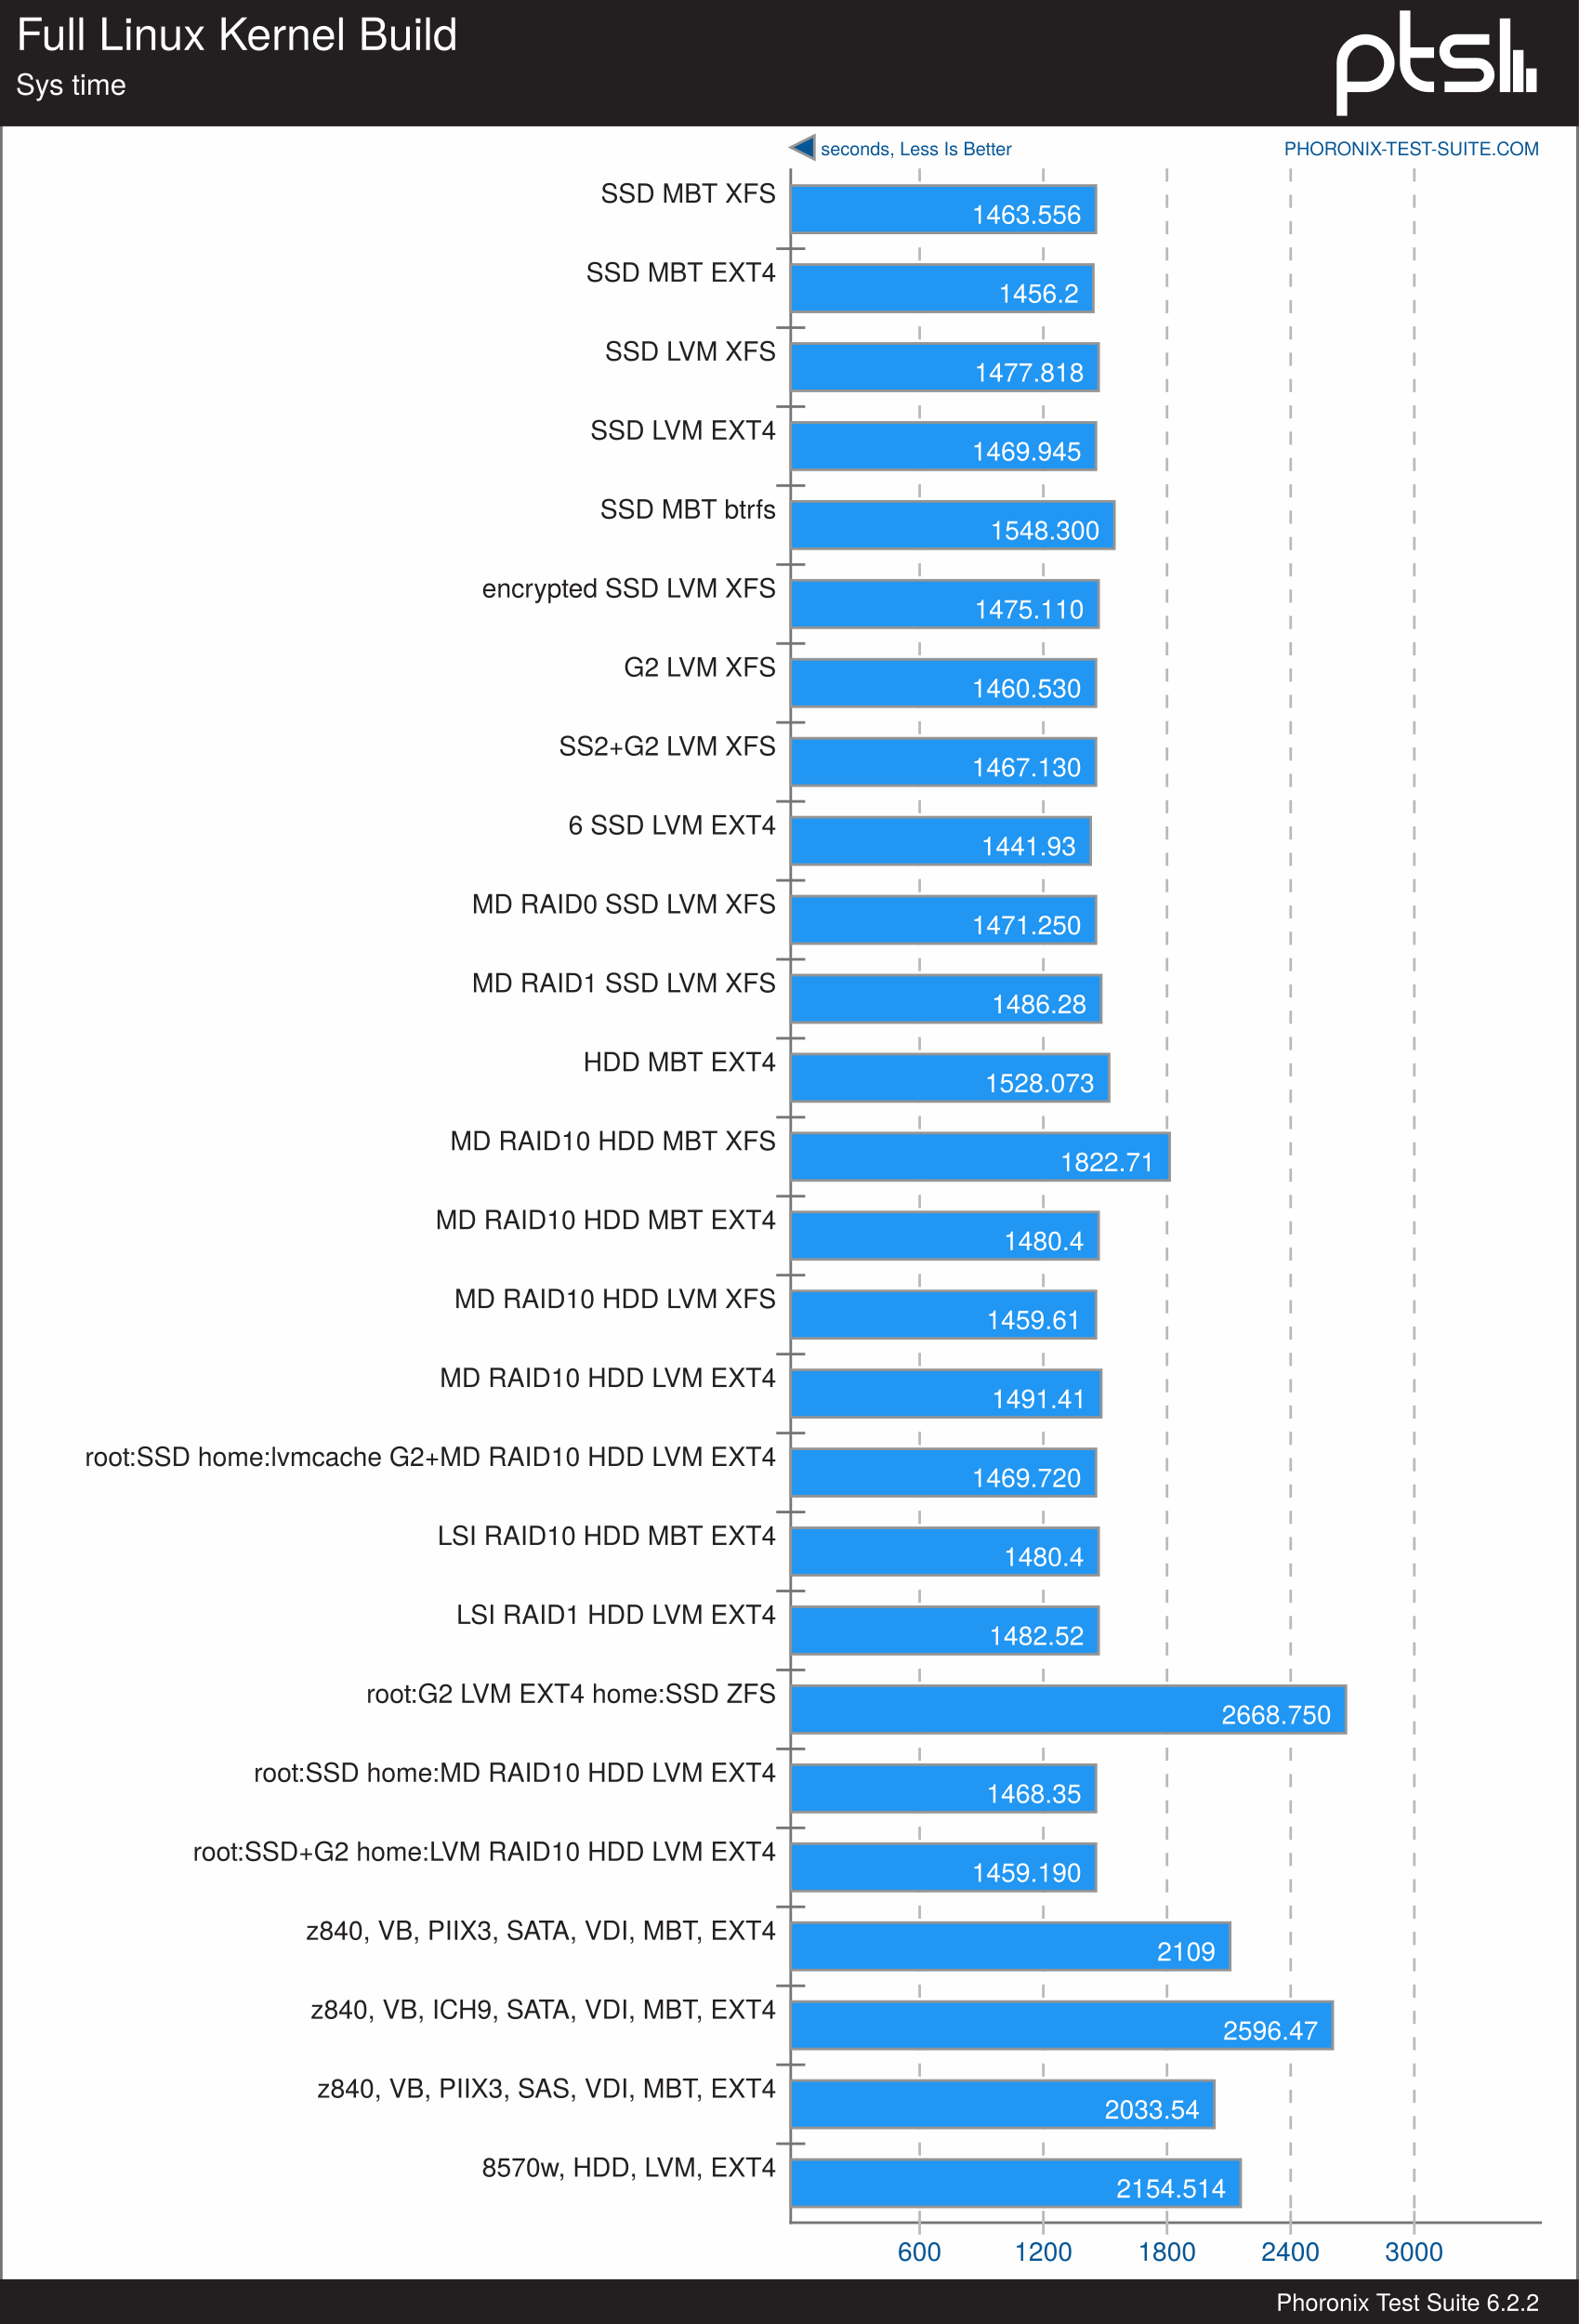
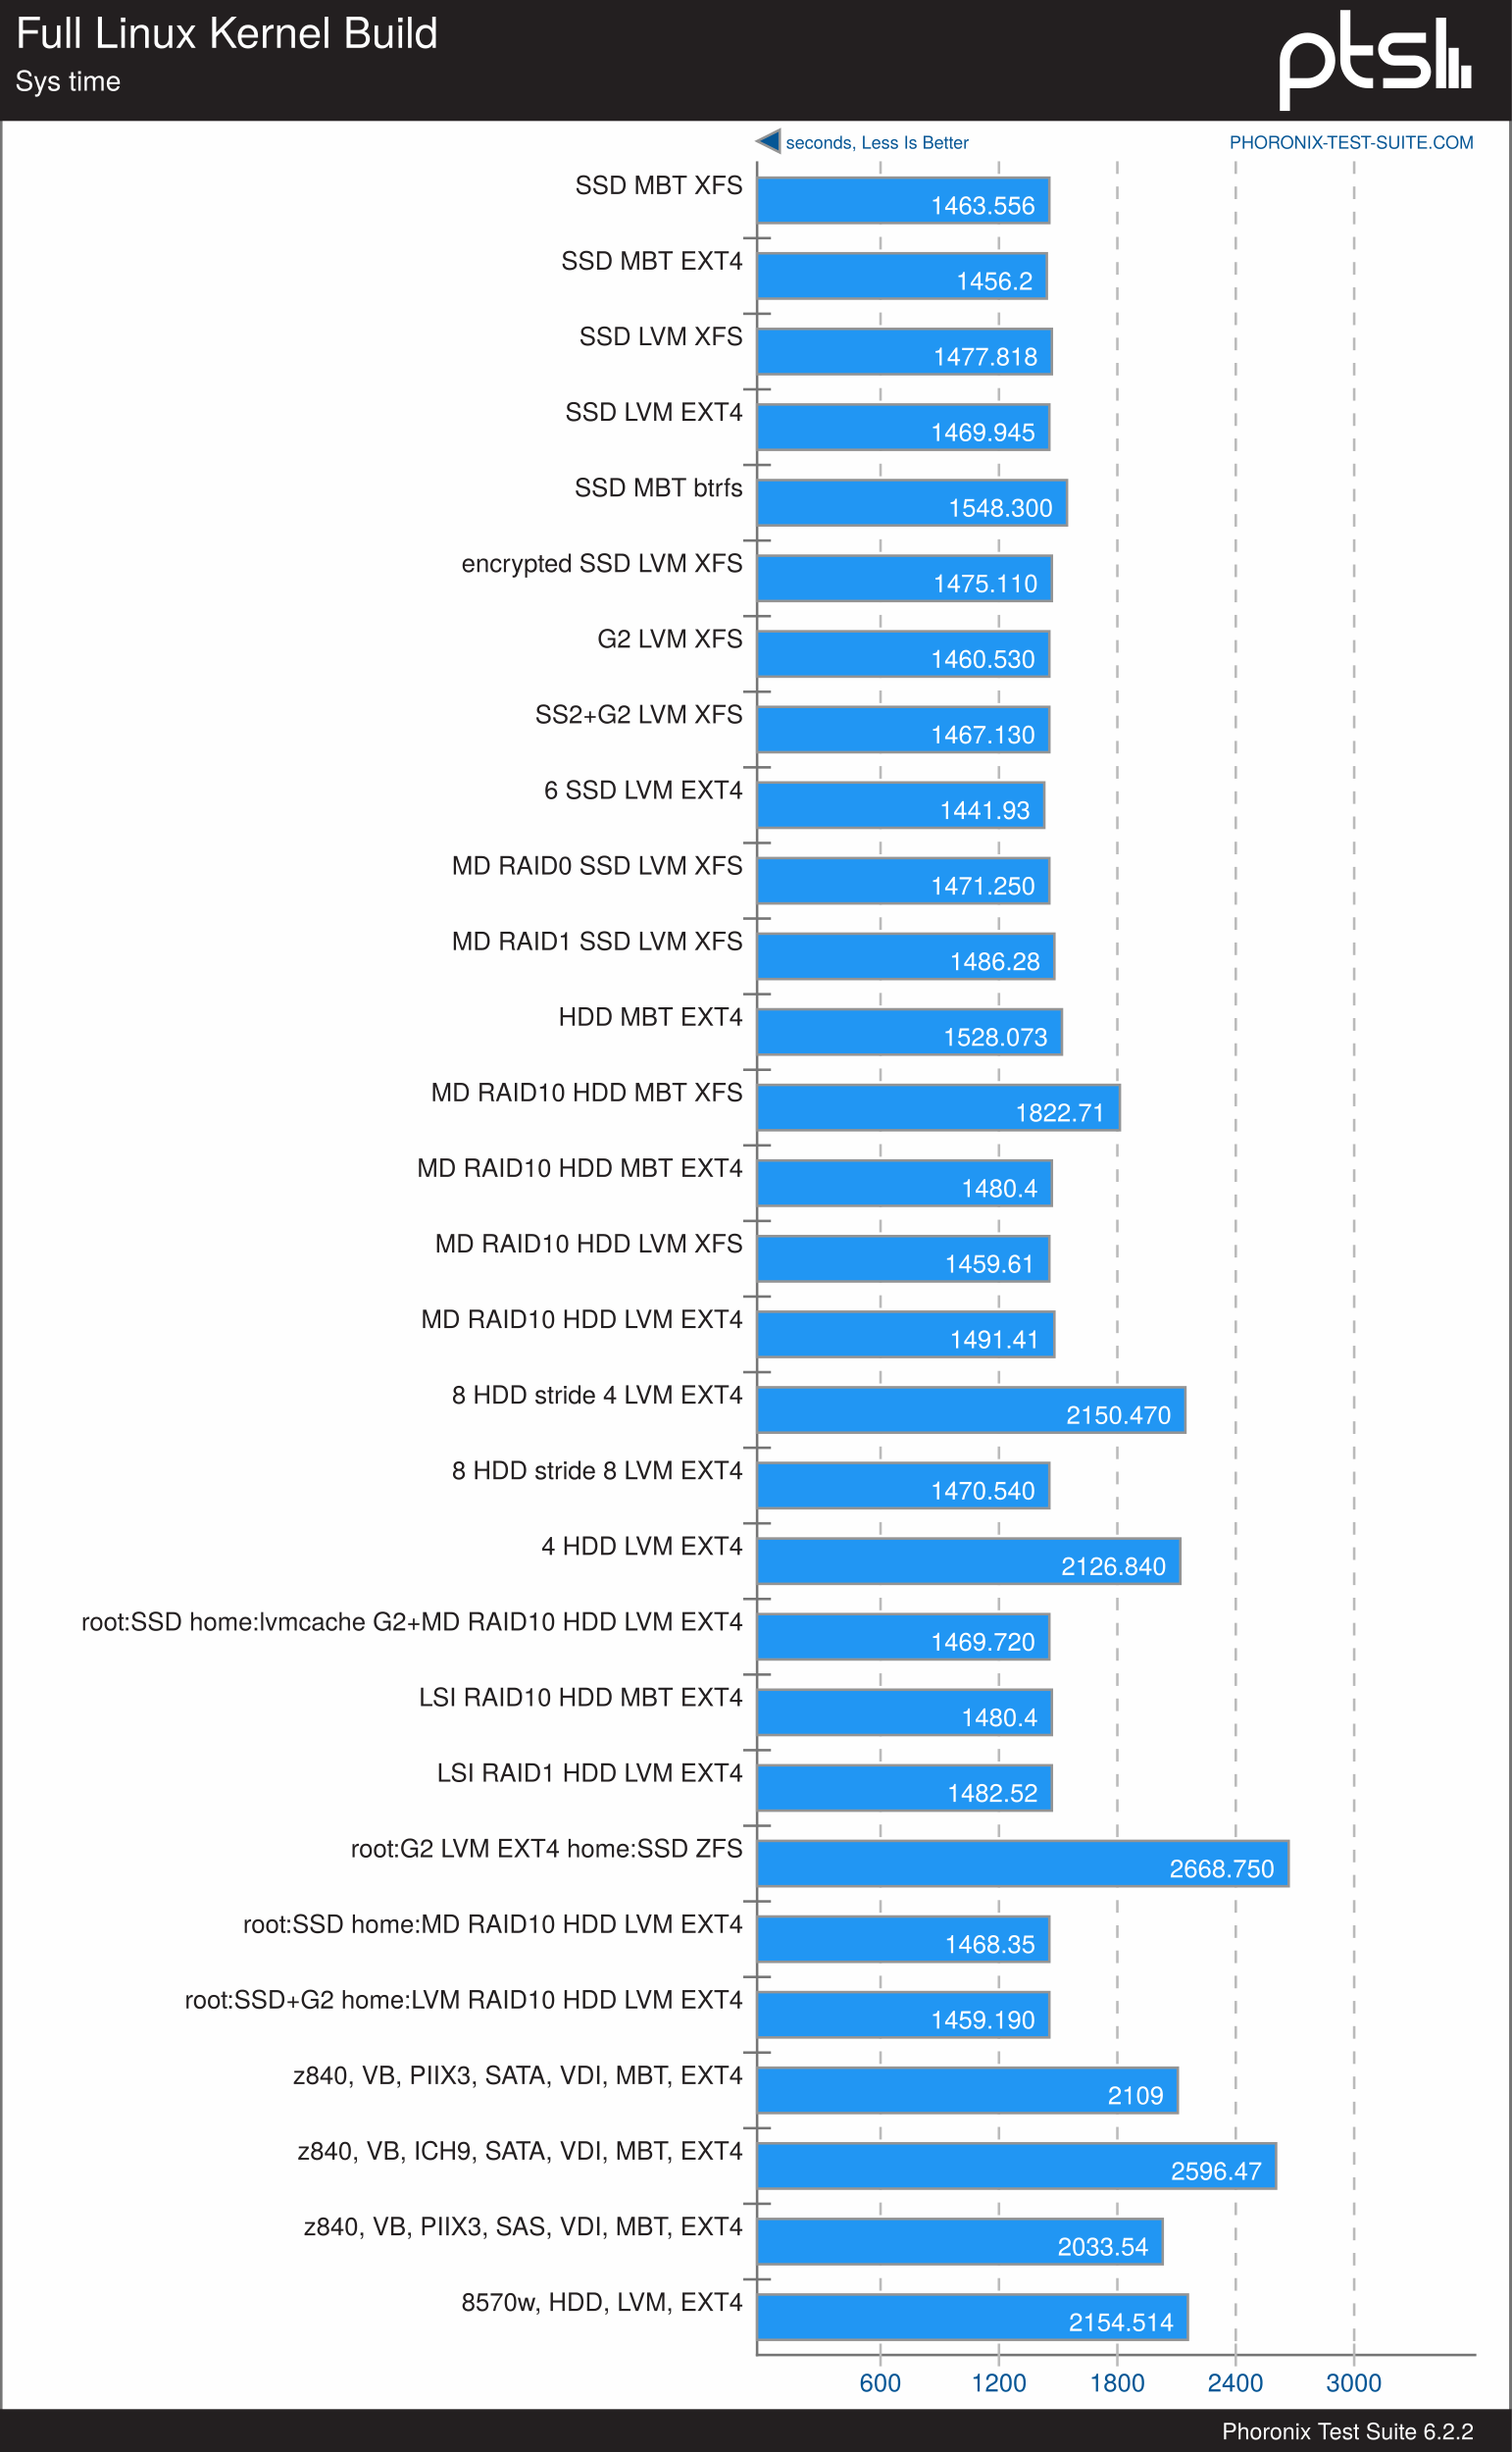
- <svg xmlns="http://www.w3.org/2000/svg" xmlns:xlink="http://www.w3.org/1999/xlink" version="1.1" font-family="sans-serif, droid-sans, helvetica, verdana, tahoma" viewbox="0 0 600 883" width="600" height="883" preserveAspectRatio="xMinYMin meet">
-   <rect x="0" y="0" width="600" height="883" fill="#FEFEFE" stroke="#757575" stroke-width="2" />
+ <svg xmlns="http://www.w3.org/2000/svg" xmlns:xlink="http://www.w3.org/1999/xlink" version="1.1" font-family="sans-serif, droid-sans, helvetica, verdana, tahoma" viewbox="0 0 600 973" width="600" height="973" preserveAspectRatio="xMinYMin meet">
+   <rect x="0" y="0" width="600" height="973" fill="#FEFEFE" stroke="#757575" stroke-width="2" />
  <g stroke="#757575" stroke-width="1">
-     <line x1="300.51" y1="64" x2="300.51" y2="845" />
-     <line x1="300.01" y1="844.5" x2="586" y2="844.5" />
+     <line x1="300.51" y1="64" x2="300.51" y2="935" />
+     <line x1="300.01" y1="934.5" x2="586" y2="934.5" />
  </g>
  <a xlink:href="http://www.phoronix-test-suite.com/" xlink:show="new">
    <text x="585" y="59" font-size="7" fill="#065695" text-anchor="end" xlink:show="new">PHORONIX-TEST-SUITE.COM</text>
  </a>
  <polygon points="300.51,56 309.51,60.5 309.51,51.5" fill="#065695" stroke="#949494" stroke-width="1" />
  <text x="312.01" y="59" font-size="7" fill="#065695" text-anchor="start">seconds, Less Is Better</text>
  <rect x="0" y="0" width="600" height="48" fill="#231f20" />
  <a xlink:href="http://openbenchmarking.org/test/pts/compilebench-1.0.1" xlink:show="new">
    <text x="6" y="19" font-size="17" fill="#FEFEFE" text-anchor="start" xlink:show="new">Full Linux Kernel Build</text>
  </a>
  <text x="6" y="36" font-size="11" fill="#FEFEFE" text-anchor="start">Sys time</text>
  <path d="m74 22v9m-5-16v16m-5-28v28m-23-2h12.5c2.485 0 4.5-2.015 4.5-4.5s-2.015-4.5-4.5-4.5h-8c-2.485 0-4.5-2.015-4.5-4.5s2.015-4.5 4.5-4.5h12.5m-21 5h-11m11 13h-2c-4.971 0-9-4.029-9-9v-20m-24 40v-20c0-4.971 4.029-9 9-9 4.971 0 9 4.029 9 9s-4.029 9-9 9h-9" stroke="#ffffff" stroke-width="4" fill="none" transform="translate(508,4)" />
-   <line x1="300.51" y1="94" x2="300.51" y2="831" stroke="#757575" stroke-width="11" stroke-dasharray="1,29" />
+   <line x1="300.51" y1="94" x2="300.51" y2="921" stroke="#757575" stroke-width="11" stroke-dasharray="1,29" />
  <g font-size="10" fill="#231f20">
    <text x="295.01" y="77" text-anchor="end">SSD MBT XFS</text>
    <text x="295.01" y="107" text-anchor="end">SSD MBT EXT4</text>
    <text x="295.01" y="137" text-anchor="end">SSD LVM XFS</text>
    <text x="295.01" y="167" text-anchor="end">SSD LVM EXT4</text>
    <text x="295.01" y="197" text-anchor="end">SSD MBT btrfs</text>
    <text x="295.01" y="227" text-anchor="end">encrypted SSD LVM XFS</text>
    <text x="295.01" y="257" text-anchor="end">G2 LVM XFS</text>
    <text x="295.01" y="287" text-anchor="end">SS2+G2 LVM XFS</text>
    <text x="295.01" y="317" text-anchor="end">6 SSD LVM EXT4</text>
    <text x="295.01" y="347" text-anchor="end">MD RAID0 SSD LVM XFS</text>
    <text x="295.01" y="377" text-anchor="end">MD RAID1 SSD LVM XFS</text>
    <text x="295.01" y="407" text-anchor="end">HDD MBT EXT4</text>
    <text x="295.01" y="437" text-anchor="end">MD RAID10 HDD MBT XFS</text>
    <text x="295.01" y="467" text-anchor="end">MD RAID10 HDD MBT EXT4</text>
    <text x="295.01" y="497" text-anchor="end">MD RAID10 HDD LVM XFS</text>
    <text x="295.01" y="527" text-anchor="end">MD RAID10 HDD LVM EXT4</text>
-     <text x="295.01" y="557" text-anchor="end">root:SSD home:lvmcache G2+MD RAID10 HDD LVM EXT4</text>
-     <text x="295.01" y="587" text-anchor="end">LSI RAID10 HDD MBT EXT4</text>
-     <text x="295.01" y="617" text-anchor="end">LSI RAID1 HDD LVM EXT4</text>
-     <text x="295.01" y="647" text-anchor="end">root:G2 LVM EXT4 home:SSD ZFS</text>
-     <text x="295.01" y="677" text-anchor="end">root:SSD home:MD RAID10 HDD LVM EXT4</text>
-     <text x="295.01" y="707" text-anchor="end">root:SSD+G2 home:LVM RAID10 HDD LVM EXT4</text>
-     <text x="295.01" y="737" text-anchor="end">z840, VB, PIIX3, SATA, VDI, MBT, EXT4</text>
-     <text x="295.01" y="767" text-anchor="end">z840, VB, ICH9, SATA, VDI, MBT, EXT4</text>
-     <text x="295.01" y="797" text-anchor="end">z840, VB, PIIX3, SAS, VDI, MBT, EXT4</text>
-     <text x="295.01" y="827" text-anchor="end">8570w, HDD, LVM, EXT4</text>
+     <text x="295.01" y="557" text-anchor="end">8 HDD stride 4 LVM EXT4</text>
+     <text x="295.01" y="587" text-anchor="end">8 HDD stride 8 LVM EXT4</text>
+     <text x="295.01" y="617" text-anchor="end">4 HDD LVM EXT4</text>
+     <text x="295.01" y="647" text-anchor="end">root:SSD home:lvmcache G2+MD RAID10 HDD LVM EXT4</text>
+     <text x="295.01" y="677" text-anchor="end">LSI RAID10 HDD MBT EXT4</text>
+     <text x="295.01" y="707" text-anchor="end">LSI RAID1 HDD LVM EXT4</text>
+     <text x="295.01" y="737" text-anchor="end">root:G2 LVM EXT4 home:SSD ZFS</text>
+     <text x="295.01" y="767" text-anchor="end">root:SSD home:MD RAID10 HDD LVM EXT4</text>
+     <text x="295.01" y="797" text-anchor="end">root:SSD+G2 home:LVM RAID10 HDD LVM EXT4</text>
+     <text x="295.01" y="827" text-anchor="end">z840, VB, PIIX3, SATA, VDI, MBT, EXT4</text>
+     <text x="295.01" y="857" text-anchor="end">z840, VB, ICH9, SATA, VDI, MBT, EXT4</text>
+     <text x="295.01" y="887" text-anchor="end">z840, VB, PIIX3, SAS, VDI, MBT, EXT4</text>
+     <text x="295.01" y="917" text-anchor="end">8570w, HDD, LVM, EXT4</text>
  </g>
  <g font-size="10" fill="#065695" text-anchor="middle">
-     <text x="349.51" y="859">600</text>
-     <text x="396.51" y="859">1200</text>
-     <text x="443.51" y="859">1800</text>
-     <text x="490.51" y="859">2400</text>
-     <text x="537.51" y="859">3000</text>
+     <text x="349.51" y="949">600</text>
+     <text x="396.51" y="949">1200</text>
+     <text x="443.51" y="949">1800</text>
+     <text x="490.51" y="949">2400</text>
+     <text x="537.51" y="949">3000</text>
  </g>
  <g stroke="#BABABA" stroke-width="1">
-     <line x1="349.51" y1="64" x2="349.51" y2="839" stroke-dasharray="5,5" />
-     <line x1="349.51" y1="840" x2="349.51" y2="849" />
-     <line x1="396.51" y1="64" x2="396.51" y2="839" stroke-dasharray="5,5" />
-     <line x1="396.51" y1="840" x2="396.51" y2="849" />
-     <line x1="443.51" y1="64" x2="443.51" y2="839" stroke-dasharray="5,5" />
-     <line x1="443.51" y1="840" x2="443.51" y2="849" />
-     <line x1="490.51" y1="64" x2="490.51" y2="839" stroke-dasharray="5,5" />
-     <line x1="490.51" y1="840" x2="490.51" y2="849" />
-     <line x1="537.51" y1="64" x2="537.51" y2="839" stroke-dasharray="5,5" />
-     <line x1="537.51" y1="840" x2="537.51" y2="849" />
+     <line x1="349.51" y1="64" x2="349.51" y2="929" stroke-dasharray="5,5" />
+     <line x1="349.51" y1="930" x2="349.51" y2="939" />
+     <line x1="396.51" y1="64" x2="396.51" y2="929" stroke-dasharray="5,5" />
+     <line x1="396.51" y1="930" x2="396.51" y2="939" />
+     <line x1="443.51" y1="64" x2="443.51" y2="929" stroke-dasharray="5,5" />
+     <line x1="443.51" y1="930" x2="443.51" y2="939" />
+     <line x1="490.51" y1="64" x2="490.51" y2="929" stroke-dasharray="5,5" />
+     <line x1="490.51" y1="930" x2="490.51" y2="939" />
+     <line x1="537.51" y1="64" x2="537.51" y2="929" stroke-dasharray="5,5" />
+     <line x1="537.51" y1="930" x2="537.51" y2="939" />
  </g>
  <g stroke="#949494" stroke-width="1">
    <rect x="300.51" y="70.5" height="18" width="116" fill="#2196f3" xlink:title="SSD MBT XFS: 1463.556" />
    <rect x="300.51" y="100.5" height="18" width="115" fill="#2196f3" xlink:title="SSD MBT EXT4: 1456.2" />
    <rect x="300.51" y="130.5" height="18" width="117" fill="#2196f3" xlink:title="SSD LVM XFS: 1477.818" />
    <rect x="300.51" y="160.5" height="18" width="116" fill="#2196f3" xlink:title="SSD LVM EXT4: 1469.945" />
    <rect x="300.51" y="190.5" height="18" width="123" fill="#2196f3" xlink:title="SSD MBT btrfs: 1548.300" />
    <rect x="300.51" y="220.5" height="18" width="117" fill="#2196f3" xlink:title="encrypted SSD LVM XFS: 1475.110" />
    <rect x="300.51" y="250.5" height="18" width="116" fill="#2196f3" xlink:title="G2 LVM XFS: 1460.530" />
    <rect x="300.51" y="280.5" height="18" width="116" fill="#2196f3" xlink:title="SS2+G2 LVM XFS: 1467.130" />
    <rect x="300.51" y="310.5" height="18" width="114" fill="#2196f3" xlink:title="6 SSD LVM EXT4: 1441.93" />
    <rect x="300.51" y="340.5" height="18" width="116" fill="#2196f3" xlink:title="MD RAID0 SSD LVM XFS: 1471.250" />
    <rect x="300.51" y="370.5" height="18" width="118" fill="#2196f3" xlink:title="MD RAID1 SSD LVM XFS: 1486.28" />
    <rect x="300.51" y="400.5" height="18" width="121" fill="#2196f3" xlink:title="HDD MBT EXT4: 1528.073" />
    <rect x="300.51" y="430.5" height="18" width="144" fill="#2196f3" xlink:title="MD RAID10 HDD MBT XFS: 1822.71" />
    <rect x="300.51" y="460.5" height="18" width="117" fill="#2196f3" xlink:title="MD RAID10 HDD MBT EXT4: 1480.4" />
    <rect x="300.51" y="490.5" height="18" width="116" fill="#2196f3" xlink:title="MD RAID10 HDD LVM XFS: 1459.61" />
    <rect x="300.51" y="520.5" height="18" width="118" fill="#2196f3" xlink:title="MD RAID10 HDD LVM EXT4: 1491.41" />
-     <rect x="300.51" y="550.5" height="18" width="116" fill="#2196f3" xlink:title="root:SSD home:lvmcache G2+MD RAID10 HDD LVM EXT4: 1469.720" />
-     <rect x="300.51" y="580.5" height="18" width="117" fill="#2196f3" xlink:title="LSI RAID10 HDD MBT EXT4: 1480.4" />
-     <rect x="300.51" y="610.5" height="18" width="117" fill="#2196f3" xlink:title="LSI RAID1 HDD LVM EXT4: 1482.52" />
-     <rect x="300.51" y="640.5" height="18" width="211" fill="#2196f3" xlink:title="root:G2 LVM EXT4 home:SSD ZFS: 2668.750" />
-     <rect x="300.51" y="670.5" height="18" width="116" fill="#2196f3" xlink:title="root:SSD home:MD RAID10 HDD LVM EXT4: 1468.35" />
-     <rect x="300.51" y="700.5" height="18" width="116" fill="#2196f3" xlink:title="root:SSD+G2 home:LVM RAID10 HDD LVM EXT4: 1459.190" />
-     <rect x="300.51" y="730.5" height="18" width="167" fill="#2196f3" xlink:title="z840, VB, PIIX3, SATA, VDI, MBT, EXT4: 2109" />
-     <rect x="300.51" y="760.5" height="18" width="206" fill="#2196f3" xlink:title="z840, VB, ICH9, SATA, VDI, MBT, EXT4: 2596.47" />
-     <rect x="300.51" y="790.5" height="18" width="161" fill="#2196f3" xlink:title="z840, VB, PIIX3, SAS, VDI, MBT, EXT4: 2033.54" />
-     <rect x="300.51" y="820.5" height="18" width="171" fill="#2196f3" xlink:title="8570w, HDD, LVM, EXT4: 2154.514" />
+     <rect x="300.51" y="550.5" height="18" width="170" fill="#2196f3" xlink:title="8 HDD stride 4 LVM EXT4: 2150.470" />
+     <rect x="300.51" y="580.5" height="18" width="116" fill="#2196f3" xlink:title="8 HDD stride 8 LVM EXT4: 1470.540" />
+     <rect x="300.51" y="610.5" height="18" width="168" fill="#2196f3" xlink:title="4 HDD LVM EXT4: 2126.840" />
+     <rect x="300.51" y="640.5" height="18" width="116" fill="#2196f3" xlink:title="root:SSD home:lvmcache G2+MD RAID10 HDD LVM EXT4: 1469.720" />
+     <rect x="300.51" y="670.5" height="18" width="117" fill="#2196f3" xlink:title="LSI RAID10 HDD MBT EXT4: 1480.4" />
+     <rect x="300.51" y="700.5" height="18" width="117" fill="#2196f3" xlink:title="LSI RAID1 HDD LVM EXT4: 1482.52" />
+     <rect x="300.51" y="730.5" height="18" width="211" fill="#2196f3" xlink:title="root:G2 LVM EXT4 home:SSD ZFS: 2668.750" />
+     <rect x="300.51" y="760.5" height="18" width="116" fill="#2196f3" xlink:title="root:SSD home:MD RAID10 HDD LVM EXT4: 1468.35" />
+     <rect x="300.51" y="790.5" height="18" width="116" fill="#2196f3" xlink:title="root:SSD+G2 home:LVM RAID10 HDD LVM EXT4: 1459.190" />
+     <rect x="300.51" y="820.5" height="18" width="167" fill="#2196f3" xlink:title="z840, VB, PIIX3, SATA, VDI, MBT, EXT4: 2109" />
+     <rect x="300.51" y="850.5" height="18" width="206" fill="#2196f3" xlink:title="z840, VB, ICH9, SATA, VDI, MBT, EXT4: 2596.47" />
+     <rect x="300.51" y="880.5" height="18" width="161" fill="#2196f3" xlink:title="z840, VB, PIIX3, SAS, VDI, MBT, EXT4: 2033.54" />
+     <rect x="300.51" y="910.5" height="18" width="171" fill="#2196f3" xlink:title="8570w, HDD, LVM, EXT4: 2154.514" />
  </g>
  <g font-size="8" fill="#065695" text-anchor="end" />
  <g font-size="10" fill="#FFFFFF">
    <text x="411.01" y="85" text-anchor="end">1463.556</text>
    <text x="410.01" y="115" text-anchor="end">1456.2</text>
    <text x="412.01" y="145" text-anchor="end">1477.818</text>
    <text x="411.01" y="175" text-anchor="end">1469.945</text>
    <text x="418.01" y="205" text-anchor="end">1548.300</text>
    <text x="412.01" y="235" text-anchor="end">1475.110</text>
    <text x="411.01" y="265" text-anchor="end">1460.530</text>
    <text x="411.01" y="295" text-anchor="end">1467.130</text>
    <text x="409.01" y="325" text-anchor="end">1441.93</text>
    <text x="411.01" y="355" text-anchor="end">1471.250</text>
    <text x="413.01" y="385" text-anchor="end">1486.28</text>
    <text x="416.01" y="415" text-anchor="end">1528.073</text>
    <text x="439.01" y="445" text-anchor="end">1822.71</text>
    <text x="412.01" y="475" text-anchor="end">1480.4</text>
    <text x="411.01" y="505" text-anchor="end">1459.61</text>
    <text x="413.01" y="535" text-anchor="end">1491.41</text>
-     <text x="411.01" y="565" text-anchor="end">1469.720</text>
-     <text x="412.01" y="595" text-anchor="end">1480.4</text>
-     <text x="412.01" y="625" text-anchor="end">1482.52</text>
-     <text x="506.01" y="655" text-anchor="end">2668.750</text>
-     <text x="411.01" y="685" text-anchor="end">1468.35</text>
-     <text x="411.01" y="715" text-anchor="end">1459.190</text>
-     <text x="462.01" y="745" text-anchor="end">2109</text>
-     <text x="501.01" y="775" text-anchor="end">2596.47</text>
-     <text x="456.01" y="805" text-anchor="end">2033.54</text>
-     <text x="466.01" y="835" text-anchor="end">2154.514</text>
+     <text x="465.01" y="565" text-anchor="end">2150.470</text>
+     <text x="411.01" y="595" text-anchor="end">1470.540</text>
+     <text x="463.01" y="625" text-anchor="end">2126.840</text>
+     <text x="411.01" y="655" text-anchor="end">1469.720</text>
+     <text x="412.01" y="685" text-anchor="end">1480.4</text>
+     <text x="412.01" y="715" text-anchor="end">1482.52</text>
+     <text x="506.01" y="745" text-anchor="end">2668.750</text>
+     <text x="411.01" y="775" text-anchor="end">1468.35</text>
+     <text x="411.01" y="805" text-anchor="end">1459.190</text>
+     <text x="462.01" y="835" text-anchor="end">2109</text>
+     <text x="501.01" y="865" text-anchor="end">2596.47</text>
+     <text x="456.01" y="895" text-anchor="end">2033.54</text>
+     <text x="466.01" y="925" text-anchor="end">2154.514</text>
  </g>
-   <rect x="0" y="866" width="600" height="17" fill="#231f20" />
+   <rect x="0" y="956" width="600" height="17" fill="#231f20" />
  <a xlink:href="http://www.phoronix-test-suite.com/" xlink:show="new">
-     <text x="585" y="878" font-size="9" fill="#FEFEFE" text-anchor="end" xlink:show="new">Phoronix Test Suite 6.2.2</text>
+     <text x="585" y="968" font-size="9" fill="#FEFEFE" text-anchor="end" xlink:show="new">Phoronix Test Suite 6.2.2</text>
  </a>
</svg>
